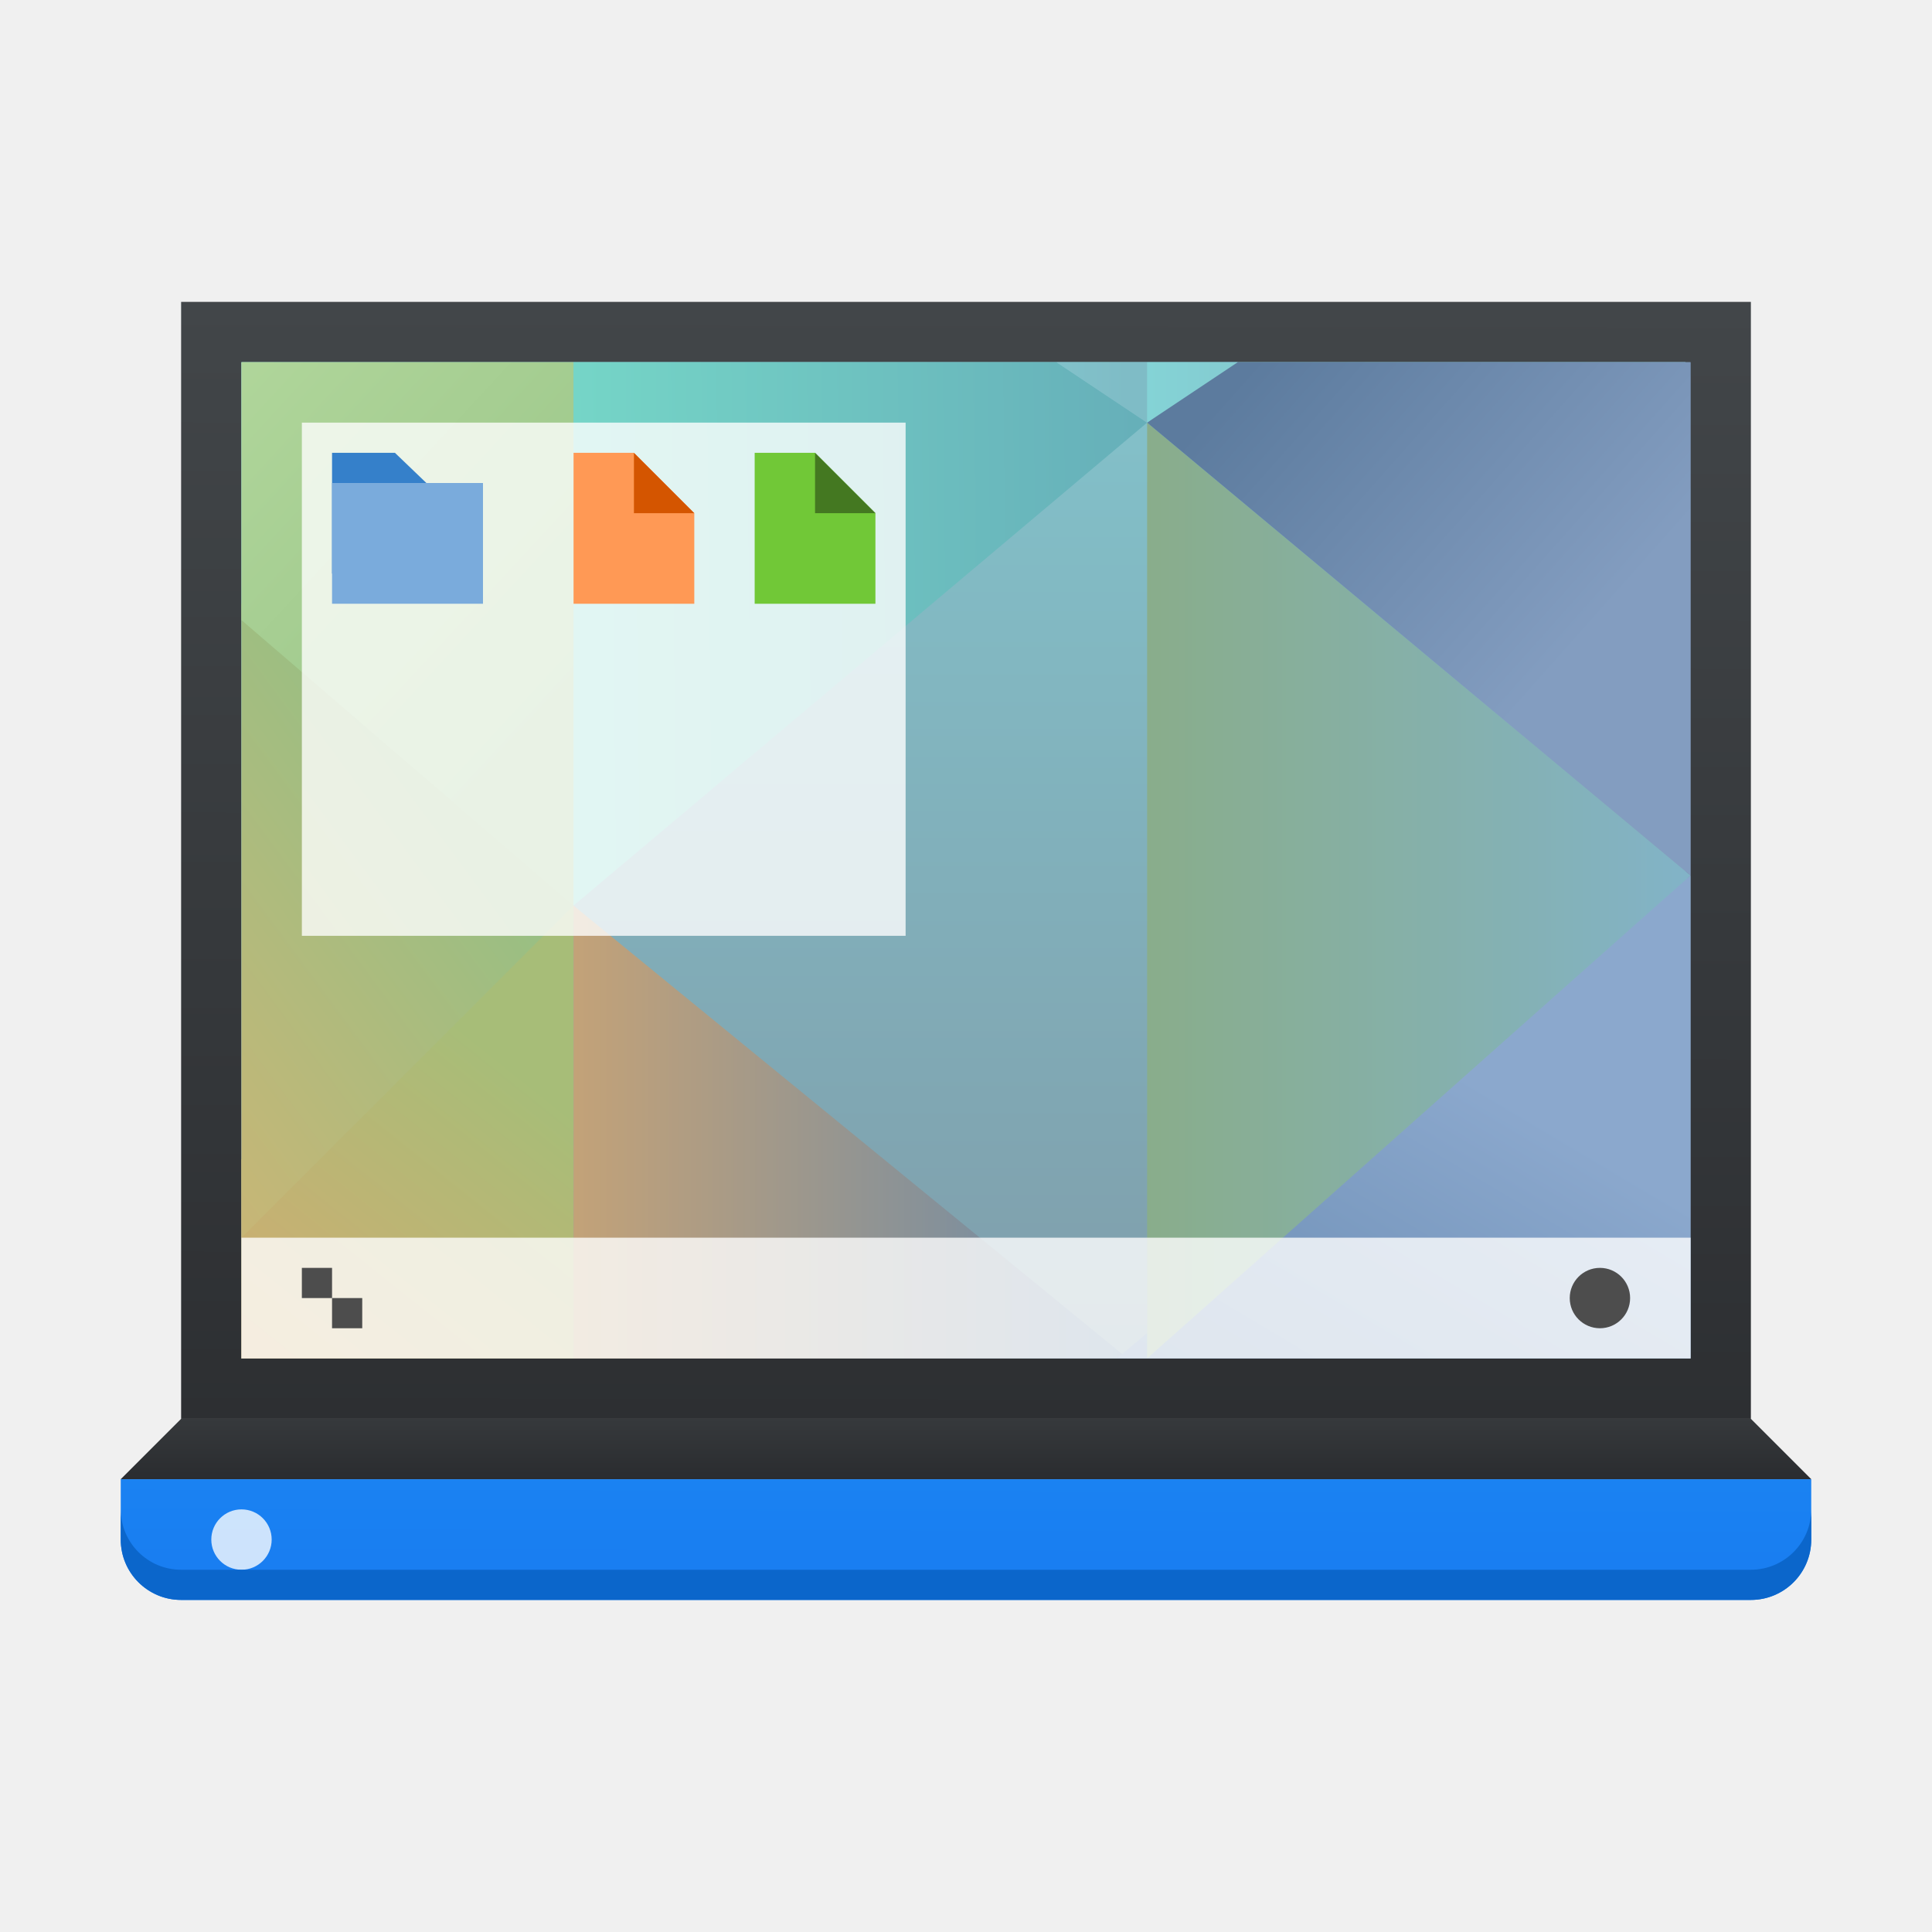
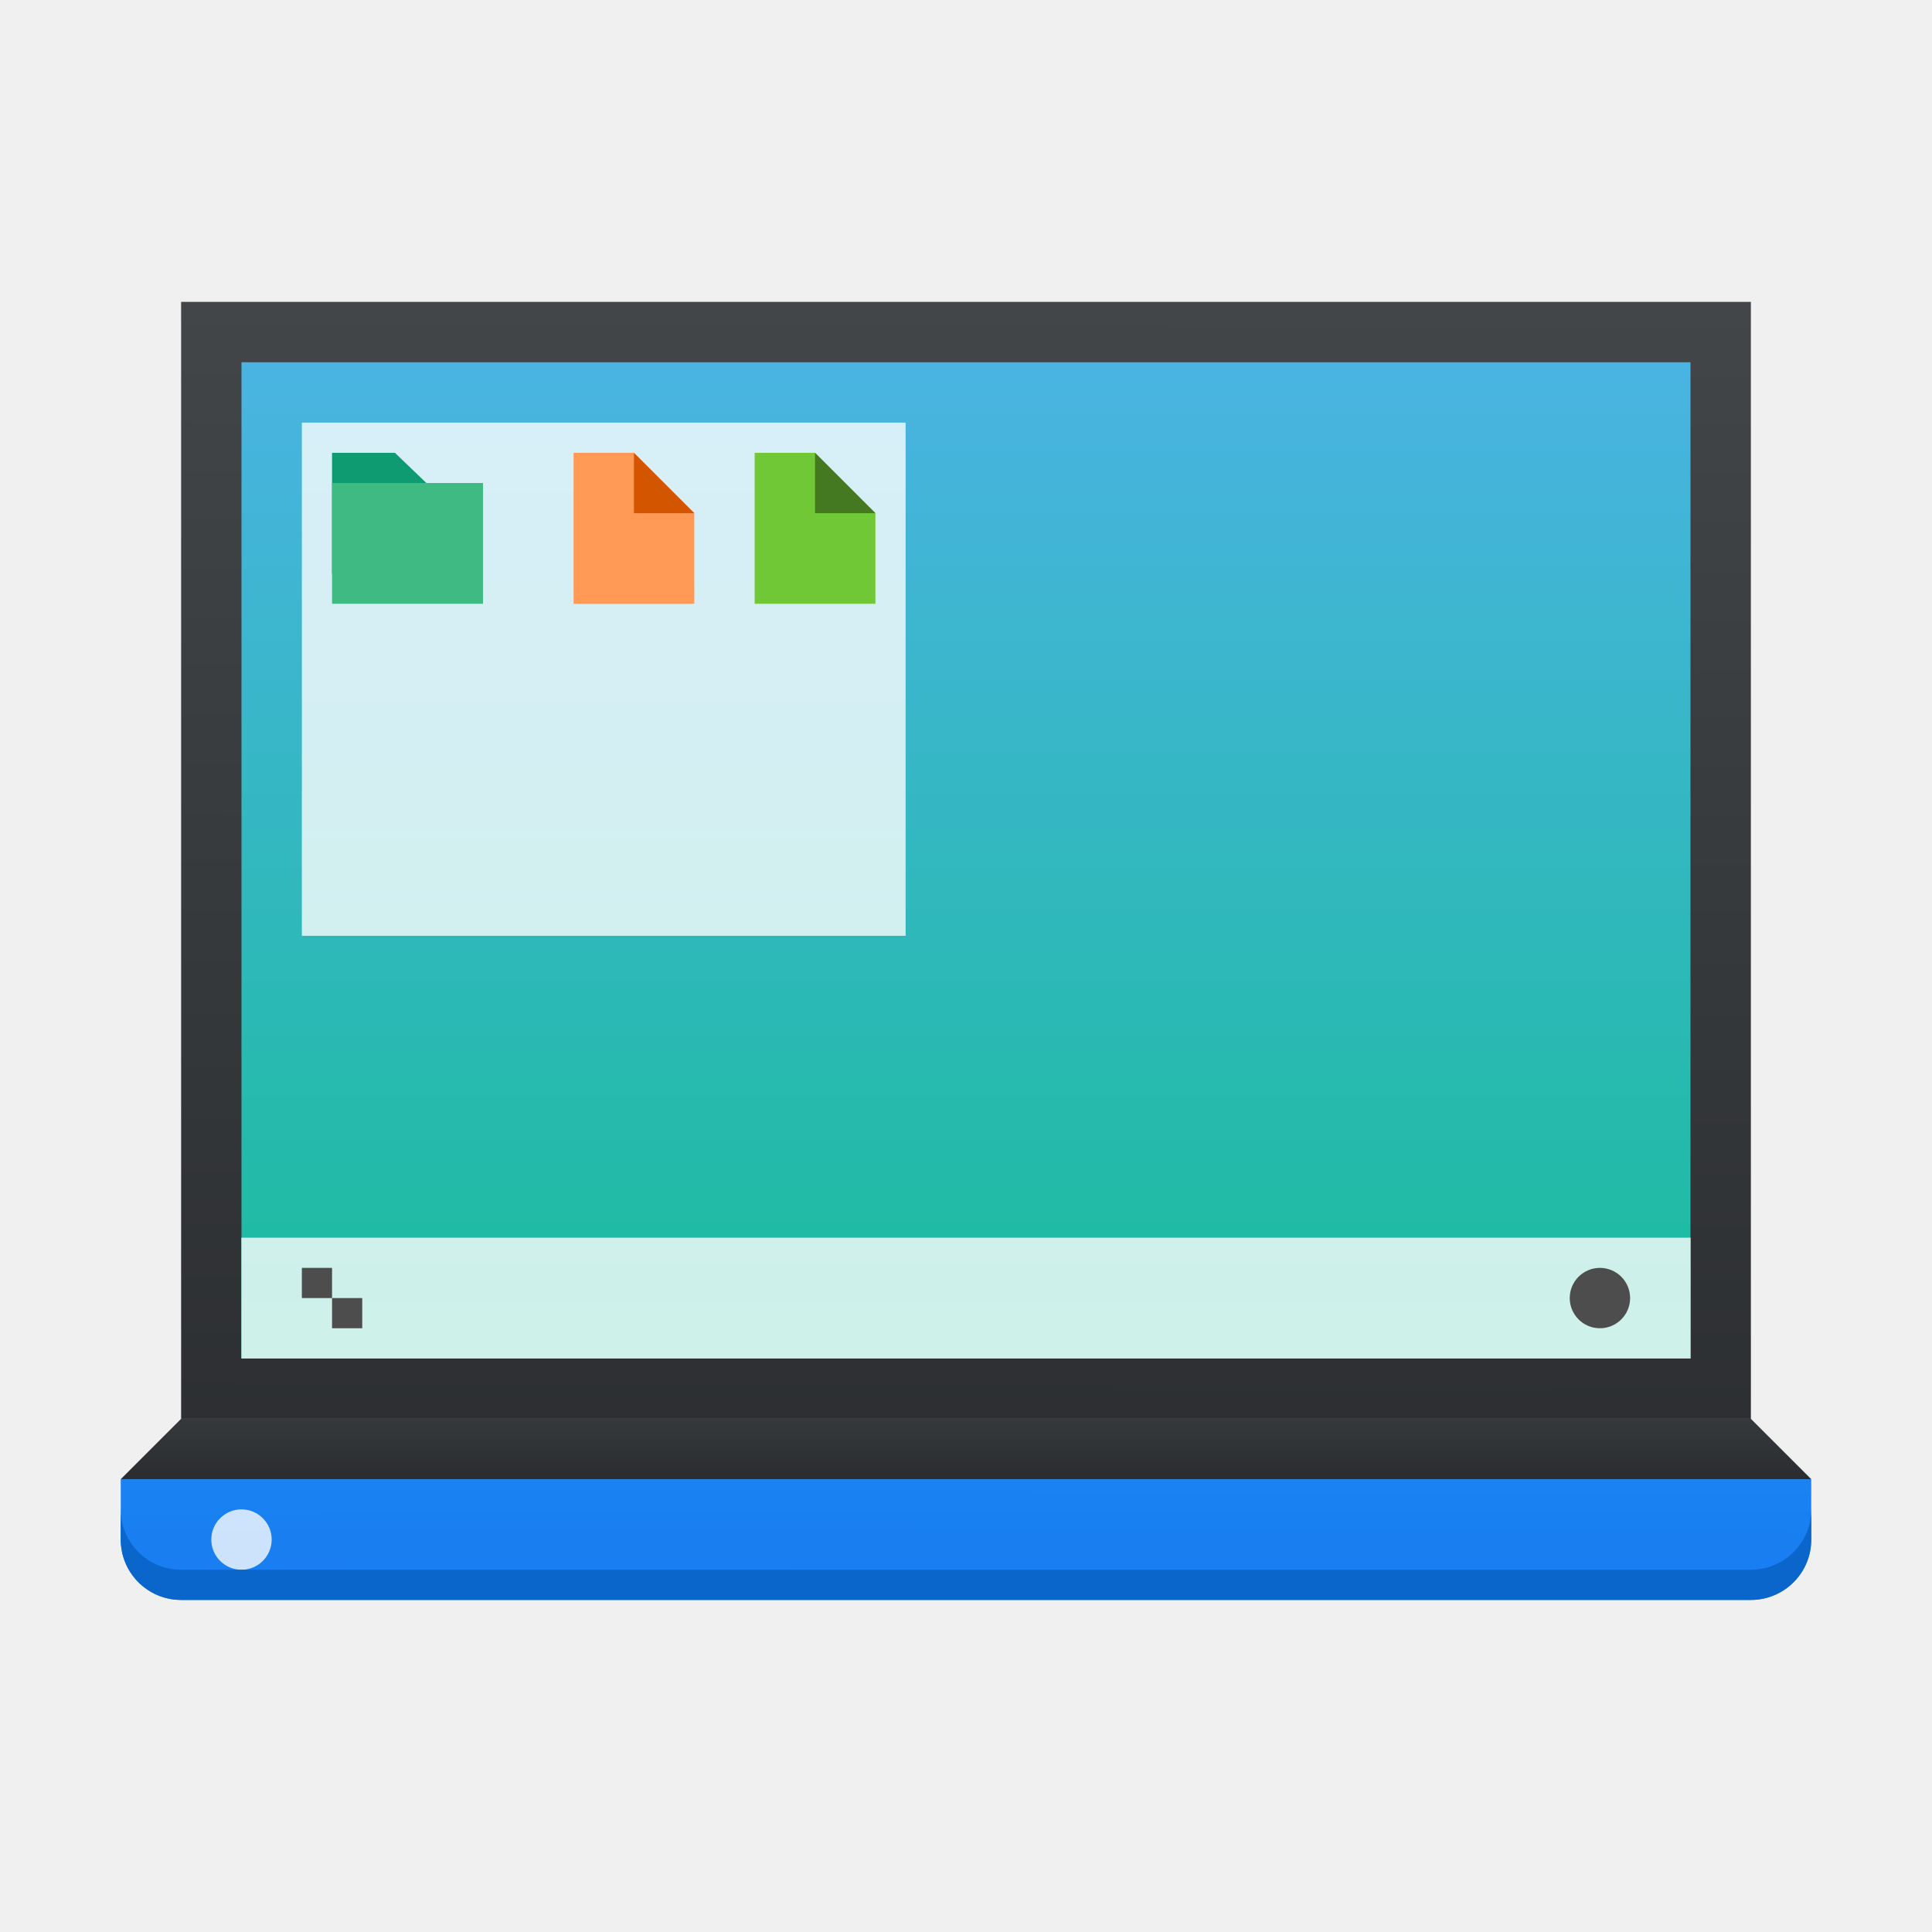
- <svg xmlns="http://www.w3.org/2000/svg" xmlns:xlink="http://www.w3.org/1999/xlink" width="64" version="1.1" height="64">
+ <svg xmlns="http://www.w3.org/2000/svg" xmlns:xlink="http://www.w3.org/1999/xlink" width="64" version="1.1" height="64" id="svg2">
  <defs id="defs5455">
    <linearGradient id="linearGradient5002">
      <stop style="stop-color:#2e5d89" id="stop5004" />
      <stop offset="1" style="stop-color:#1b92f4" id="stop5006" />
    </linearGradient>
    <linearGradient id="linearGradient4352" xlink:href="#linearGradient5002" y1="512.798" y2="527.798" x1="400.571" x2="415.571" gradientUnits="userSpaceOnUse" gradientTransform="matrix(1.181818 0 0 1.181818 -74.28571 -95.23599)" />
    <linearGradient id="linearGradient4159">
      <stop style="stop-color:#2a2c2f" id="stop4161" />
      <stop offset="1" style="stop-color:#424649" id="stop4163" />
    </linearGradient>
    <linearGradient xlink:href="#linearGradient4159" id="linearGradient4250" y1="544.663" x1="409.495" y2="503.798" x2="409.571" gradientUnits="userSpaceOnUse" gradientTransform="matrix(1.083333 0 0 1.027779 -410.619 -509.793)" />
-     <linearGradient id="linearGradient4591">
-       <stop style="stop-color:#7e8f9e" id="stop4593" />
-       <stop offset="1" style="stop-color:#84ced5" id="stop4595" />
-     </linearGradient>
-     <linearGradient xlink:href="#linearGradient4591" id="linearGradient4597-5" y1="541.798" y2="489.798" x2="0" gradientUnits="userSpaceOnUse" gradientTransform="matrix(1.087108 0 0 1.1 -44.37025 -47.97993)" />
-     <linearGradient xlink:href="#linearGradient4675" id="linearGradient4681" y1="535.798" x1="394.571" y2="522.798" x2="404.571" gradientUnits="userSpaceOnUse" gradientTransform="matrix(1.1 0 0 1.142856 -49.45702 -70.68506)" />
-     <linearGradient id="linearGradient4675">
-       <stop style="stop-color:#e4a56d" id="stop4677" />
-       <stop offset="1" style="stop-color:#a7bd78" id="stop4679" />
-     </linearGradient>
-     <linearGradient xlink:href="#linearGradient4683" id="linearGradient4689" x1="404.571" x2="421.571" gradientUnits="userSpaceOnUse" gradientTransform="matrix(1.079524 0 0 1.142857 -41.17329 -70.68517)" />
-     <linearGradient id="linearGradient4683">
-       <stop style="stop-color:#c3a278" id="stop4685" />
-       <stop offset="1" style="stop-color:#6688aa" id="stop4687" />
-     </linearGradient>
-     <linearGradient xlink:href="#linearGradient4722" id="linearGradient4728" y1="536.798" x1="430.571" y2="524.798" x2="437.5" gradientUnits="userSpaceOnUse" gradientTransform="matrix(1.107808 0 0 1.142856 -53.44896 -70.68507)" />
-     <linearGradient id="linearGradient4722">
-       <stop style="stop-color:#6588af" id="stop4724" />
-       <stop offset="1" style="stop-color:#8ba8cd" id="stop4726" />
-     </linearGradient>
-     <linearGradient xlink:href="#linearGradient4834" id="linearGradient4840" x1="421.571" x2="438.571" gradientUnits="userSpaceOnUse" gradientTransform="matrix(1.048986 0 0 1.1 -27.65096 -47.97992)" />
-     <linearGradient id="linearGradient4834">
-       <stop style="stop-color:#89ad8b" id="stop4836" />
-       <stop offset="1" style="stop-color:#82b3c7" id="stop4838" />
-     </linearGradient>
-     <linearGradient xlink:href="#linearGradient4778" id="linearGradient4784" y1="525.798" x1="387.571" y2="513.798" x2="401.571" gradientUnits="userSpaceOnUse" gradientTransform="matrix(1.1 0 0 1.275143 -49.45702 -137.418)" />
-     <linearGradient id="linearGradient4778">
-       <stop style="stop-color:#e1b16f" id="stop4780" />
-       <stop offset="1" style="stop-color:#99bf83" id="stop4782" />
-     </linearGradient>
-     <linearGradient xlink:href="#linearGradient4786" id="linearGradient4792" y1="510.798" x1="404.571" y2="498.798" x2="391.571" gradientUnits="userSpaceOnUse" gradientTransform="matrix(1.1 0 0 1.1 -49.45702 -47.97993)" />
-     <linearGradient id="linearGradient4786">
-       <stop style="stop-color:#99c487" id="stop4788" />
-       <stop offset="1" style="stop-color:#b4d99e" id="stop4790" />
-     </linearGradient>
-     <linearGradient xlink:href="#linearGradient4802" id="linearGradient4808" y1="501.798" x1="404.571" y2="501.616" x2="421.571" gradientUnits="userSpaceOnUse" gradientTransform="matrix(1.117647 0 0 1.1 -56.59659 -47.97993)" />
-     <linearGradient id="linearGradient4802">
-       <stop style="stop-color:#75d5c7" id="stop4804" />
-       <stop offset="1" style="stop-color:#66afb9" id="stop4806" />
-     </linearGradient>
-     <linearGradient xlink:href="#linearGradient4770" id="linearGradient4776" y1="495.798" x1="428.571" y2="504.798" x2="438.571" gradientUnits="userSpaceOnUse" gradientTransform="matrix(1.048985 0 0 1.062501 -27.6507 -29.2379)" />
-     <linearGradient id="linearGradient4770">
-       <stop style="stop-color:#5c7b9e" id="stop4772" />
-       <stop offset="1" style="stop-color:#839dc0" id="stop4774" />
-     </linearGradient>
-     <linearGradient xlink:href="#linearGradient4810" id="linearGradient4816" x1="421.571" x2="406.571" gradientUnits="userSpaceOnUse" gradientTransform="matrix(1.087108 0 0 1.1 -44.37025 -47.97993)" />
-     <linearGradient id="linearGradient4810">
-       <stop style="stop-color:#7fbcc6" id="stop4812" />
-       <stop offset="1" style="stop-color:#8ee4e3" id="stop4814" />
-     </linearGradient>
-     <linearGradient xlink:href="#linearGradient4818" id="linearGradient4824" x1="421.571" x2="436.571" gradientUnits="userSpaceOnUse" gradientTransform="matrix(1.087108 0 0 1.1 -44.37025 -47.97993)" />
-     <linearGradient id="linearGradient4818">
-       <stop style="stop-color:#84d5d7" id="stop4820" />
-       <stop offset="1" style="stop-color:#84a8ba" id="stop4822" />
-     </linearGradient>
    <linearGradient xlink:href="#linearGradient5002" id="linearGradient4352-8" y1="512.798" x1="400.571" y2="527.798" gradientUnits="userSpaceOnUse" x2="415.571" gradientTransform="matrix(1 0 0 1 57.62496 10.50008)" />
    <linearGradient xlink:href="#linearGradient4143" id="linearGradient4531" y1="544.663" x1="409.495" y2="503.798" gradientUnits="userSpaceOnUse" x2="409.571" gradientTransform="matrix(1.083333 0 0 1.027779 -34.04754 -14.99504)" />
-     <linearGradient xlink:href="#linearGradient4591" id="linearGradient4533" y1="541.798" y2="489.798" gradientUnits="userSpaceOnUse" x2="0" gradientTransform="matrix(1.087108 0 0 1.1 -44.37025 -45.9799)" />
-     <linearGradient xlink:href="#linearGradient4675" id="linearGradient4535" y1="535.798" x1="394.571" y2="522.798" gradientUnits="userSpaceOnUse" x2="404.571" gradientTransform="matrix(1.1 0 0 1.142856 -49.45702 -68.68503)" />
-     <linearGradient xlink:href="#linearGradient4683" id="linearGradient4537" x1="404.571" gradientUnits="userSpaceOnUse" x2="421.571" gradientTransform="matrix(1.079524 0 0 1.142857 -41.17329 -68.68515)" />
-     <linearGradient xlink:href="#linearGradient4722" id="linearGradient4539" y1="536.798" x1="430.571" y2="524.798" gradientUnits="userSpaceOnUse" x2="437.5" gradientTransform="matrix(1.107808 0 0 1.142856 -53.44896 -68.68505)" />
-     <linearGradient xlink:href="#linearGradient4834" id="linearGradient4541" x1="421.571" gradientUnits="userSpaceOnUse" x2="438.571" gradientTransform="matrix(1.048986 0 0 1.1 -27.65096 -45.9799)" />
-     <linearGradient xlink:href="#linearGradient4778" id="linearGradient4543" y1="525.798" x1="387.571" y2="513.798" gradientUnits="userSpaceOnUse" x2="401.571" gradientTransform="matrix(1.1 0 0 1.275143 -49.45702 -135.418)" />
-     <linearGradient xlink:href="#linearGradient4786" id="linearGradient4545" y1="510.798" x1="404.571" y2="498.798" gradientUnits="userSpaceOnUse" x2="391.571" gradientTransform="matrix(1.1 0 0 1.1 -49.45702 -45.9799)" />
-     <linearGradient xlink:href="#linearGradient4802" id="linearGradient4547" y1="501.798" x1="404.571" y2="501.616" gradientUnits="userSpaceOnUse" x2="421.571" gradientTransform="matrix(1.117647 0 0 1.1 -56.59659 -45.9799)" />
-     <linearGradient xlink:href="#linearGradient4770" id="linearGradient4549" y1="495.798" x1="428.571" y2="504.798" gradientUnits="userSpaceOnUse" x2="438.571" gradientTransform="matrix(1.048985 0 0 1.062501 -27.6507 -27.23787)" />
-     <linearGradient xlink:href="#linearGradient4810" id="linearGradient4551" x1="421.571" gradientUnits="userSpaceOnUse" x2="406.571" gradientTransform="matrix(1.087108 0 0 1.1 -44.37025 -45.9799)" />
-     <linearGradient xlink:href="#linearGradient4818" id="linearGradient4553" x1="421.571" gradientUnits="userSpaceOnUse" x2="436.571" gradientTransform="matrix(1.087108 0 0 1.1 -44.37025 -45.9799)" />
    <linearGradient xlink:href="#linearGradient4159" id="linearGradient4592" y1="540.798" y2="536.798" x2="0" gradientUnits="userSpaceOnUse" />
    <linearGradient id="linearGradient4143">
      <stop style="stop-color:#197cf1" id="stop4145" />
      <stop offset="1" style="stop-color:#20bcfa" id="stop4147" />
+     </linearGradient>
+     <linearGradient xlink:href="#linearGradient4697" id="linearGradient4249" gradientUnits="userSpaceOnUse" gradientTransform="matrix(0.9999997,0,0,1.008333,1.4e-4,-4.19802)" x1="419.33" y1="536.525" x2="419.33" y2="498.134" />
+     <linearGradient id="linearGradient4697">
+       <stop style="stop-color:#1abc9c;stop-opacity:1" id="stop4699" />
+       <stop offset="1" style="stop-color:#52b2ee;stop-opacity:1" id="stop4701" />
    </linearGradient>
  </defs>
  <g id="layer1" transform="matrix(1 0 0 1 -376.5714 -491.798)">
    <path cx="408.571" cy="519.798" style="fill:url(#linearGradient4352);stroke-linecap:round;stroke-linejoin:round;stroke-width:2" id="circle4309-6" r="10" />
    <g id="g4853" transform="matrix(1 0 0 1 0 2.00002)">
      <path style="stroke-opacity:0.55;fill:url(#linearGradient4250);stroke-width:2.8" id="rect4173" d="M 6,8 6,45 58,45 58,8 Z" transform="matrix(1 0 0 1 376.5714 491.798)" />
-       <path style="fill:url(#linearGradient4597-5)" id="path4589-5" d="m 384.571,501.798 0,33 47.833,0 0,-33 -47.833,0 z" />
-       <path style="fill:url(#linearGradient4681);fill-rule:evenodd" id="path4476-9" d="m 395.571,518.798 -11,9.411 0,6.589 11,0 0,-16 z" />
-       <path style="fill:url(#linearGradient4689);fill-rule:evenodd" id="path4478-4" d="m 395.571,519.798 0,15 18.352,0 z" />
-       <path style="fill:url(#linearGradient4728);fill-rule:evenodd" id="path4488-0-8" d="m 432.571,518.798 -19,16 19,1e-5 z" />
-       <path style="fill:url(#linearGradient4840);fill-rule:evenodd" id="path4188-3" d="m 414.571,528.198 0,-24.4 18,15 -18,16 z" />
-       <path style="fill:url(#linearGradient4784);fill-rule:evenodd" id="path4192-6" d="m 384.571,509.798 0,21 11,-11 z" />
-       <path style="fill:url(#linearGradient4792);fill-rule:evenodd" id="path4198-3" d="m 384.571,501.798 0,8.542 11,9.458 0,-7 0,-11 z" />
-       <path style="fill:url(#linearGradient4808);fill-rule:evenodd" id="path4200-1" d="m 395.571,501.798 0,11 0,7 19,-16 -3,-2 z" />
-       <path style="fill:url(#linearGradient4776);fill-rule:evenodd" id="path4202-1" d="m 417.12,501.798 -2.549,2 18,15 0,-6 0,-11 z" />
-       <path style="fill:url(#linearGradient4816);fill-rule:evenodd" id="path4206-9-2" d="m 411.571,501.798 3,2 0,-2 z" />
-       <path style="fill:url(#linearGradient4824);fill-rule:evenodd" id="path4208-1-1" d="m 414.571,501.798 0,2 3,-2 z" />
      <rect width="48" x="384.571" y="530.798" height="4" style="fill:#ffffff;fill-opacity:0.784" id="rect4267" />
      <circle cx="429.571" cy="532.798" style="fill:#4d4d4d" r="1" id="path4166" />
      <path style="fill:#4d4d4d" id="rect4183" d="m 386.571,531.798 0,1 1,0 0,-1 z m 1,1 0,1 1,0 0,-1 z" />
      <rect width="20" x="386.571" y="503.798" height="17" style="fill:#ffffff;fill-opacity:0.784" id="rect3432" />
      <path style="fill:#3580ca" id="rect4160" d="m 387.571,504.798 0,4 4.167,0 0,-3 -1.042,0 -1.042,-1 z" />
      <path style="fill:#ff9955" id="rect4235" d="m 395.571,504.798 0,5 4,0 0,-3 -2,-2 z" />
      <path style="fill:#d45500;fill-rule:evenodd" id="path4237" d="m 397.571,504.798 2,2 -2,0 z" />
      <path style="fill:#7aabdc" id="rect4272" d="m 387.571,505.798 5,0 0,4 -5,0 z" />
      <path style="fill:#71c837" id="path4275" d="m 401.571,504.798 0,5 4,0 0,-3 -2,-2 z" />
      <path style="fill:#447821;fill-rule:evenodd" id="path4277" d="m 403.571,504.798 2,2 -2,0 z" />
    </g>
+     <path style="fill:url(#linearGradient4249)" id="path4247" d="m 384.571,503.798 0,33 48,0 0,-33 -48,0 z" />
    <path cx="408.571" cy="519.798" style="fill:url(#linearGradient4352-8);stroke-linecap:round;stroke-linejoin:round;stroke-width:2" id="circle4309-6-3" r="10" />
    <path style="stroke-opacity:0.55;fill:url(#linearGradient4531);stroke-width:2.8" id="rect4173-6" d="m 380.571,540.798 0,2 a 2,2 0 0 0 2,2 l 52,0 a 2,2 0 0 0 2,-2 l 0,-2 -2,0 -52,0 -2,0 z" />
-     <path style="fill:url(#linearGradient4533)" id="path4589-5-9" d="m 384.571,503.798 0,33 47.833,0 0,-33 -47.833,0 z" />
-     <path style="fill:url(#linearGradient4535);fill-rule:evenodd" id="path4476-9-4" d="m 395.571,520.798 -11,9.411 0,6.589 11,0 0,-16 z" />
-     <path style="fill:url(#linearGradient4537);fill-rule:evenodd" id="path4478-4-76" d="m 395.571,521.798 0,15 18.352,0 z" />
-     <path style="fill:url(#linearGradient4539);fill-rule:evenodd" id="path4488-0-8-6" d="m 432.571,520.798 -19,16 19,10e-6 z" />
-     <path style="fill:url(#linearGradient4541);fill-rule:evenodd" id="path4188-3-5" d="m 414.571,530.198 0,-24.4 18,15 -18,16 z" />
-     <path style="fill:url(#linearGradient4543);fill-rule:evenodd" id="path4192-6-6" d="m 384.571,511.798 0,21 11,-11 z" />
-     <path style="fill:url(#linearGradient4545);fill-rule:evenodd" id="path4198-3-3" d="m 384.571,503.798 0,8.542 11,9.458 0,-7 0,-11 z" />
-     <path style="fill:url(#linearGradient4547);fill-rule:evenodd" id="path4200-1-8" d="m 395.571,503.798 0,11 0,7 19,-16 -3,-2 z" />
-     <path style="fill:url(#linearGradient4549);fill-rule:evenodd" id="path4202-1-0" d="m 417.12,503.798 -2.549,2 18,15 0,-6 0,-11 z" />
-     <path style="fill:url(#linearGradient4551);fill-rule:evenodd" id="path4206-9-2-50" d="m 411.571,503.798 3,2 0,-2 z" />
-     <path style="fill:url(#linearGradient4553);fill-rule:evenodd" id="path4208-1-1-3" d="m 414.571,503.798 0,2 3,-2 z" />
    <rect width="48" x="384.571" y="532.798" height="4" style="fill:#ffffff;fill-opacity:0.784" id="rect4267-5" />
    <circle cx="429.571" cy="534.798" style="fill:#4d4d4d" id="path4166-70" r="1" />
    <path style="fill:#4d4d4d" id="rect4183-8" d="m 386.571,533.798 0,1 1,0 0,-1 z m 1,1 0,1 1,0 0,-1 z" />
    <rect width="20" x="386.571" y="505.798" height="17" style="fill:#ffffff;fill-opacity:0.784" id="rect3432-0" />
-     <path style="fill:#3580ca" id="rect4160-5" d="m 387.571,506.798 0,4 4.167,0 0,-3 -1.042,0 -1.042,-1 z" />
+     <path style="fill:#0f9b71;fill-opacity:1" id="rect4160-5" d="m 387.571,506.798 0,4 4.167,0 0,-3 -1.042,0 -1.042,-1 z" />
    <path style="fill:#ff9955" id="rect4235-8" d="m 395.571,506.798 0,5 4,0 0,-3 -2,-2 z" />
    <path style="fill:#d45500;fill-rule:evenodd" id="path4237-5" d="m 397.571,506.798 2,2 -2,0 z" />
-     <path style="fill:#7aabdc" id="rect4272-6" d="m 387.571,507.798 5,0 0,4 -5,0 z" />
+     <path style="fill:#3fba82;fill-opacity:1" id="rect4272-6" d="m 387.571,507.798 5,0 0,4 -5,0 z" />
    <path style="fill:#71c837" id="path4275-8" d="m 401.571,506.798 0,5 4,0 0,-3 -2,-2 z" />
    <path style="fill:#447821;fill-rule:evenodd" id="path4277-5" d="m 403.571,506.798 2,2 -2,0 z" />
    <circle cx="384.571" cy="542.798" style="fill:#ffffff;fill-opacity:0.784;stroke-linecap:round;stroke-linejoin:round;stroke-width:2" id="path4292-0" r="1" />
    <path style="fill:url(#linearGradient4592);fill-rule:evenodd" id="path4584" d="m 380.571,540.798 56,0 -2,-2 -52,0 -2,2 z" />
    <path style="stroke-opacity:0.55;fill:#0b66cb;stroke-width:2.8" id="path4259" d="M 4 50 L 4 51 A 2 2 0 0 0 6 53 L 58 53 A 2 2 0 0 0 60 51 L 60 50 A 2 2 0 0 1 58 52 L 6 52 A 2 2 0 0 1 4 50 z " transform="matrix(1 0 0 1 376.5714 491.798)" />
  </g>
</svg>
